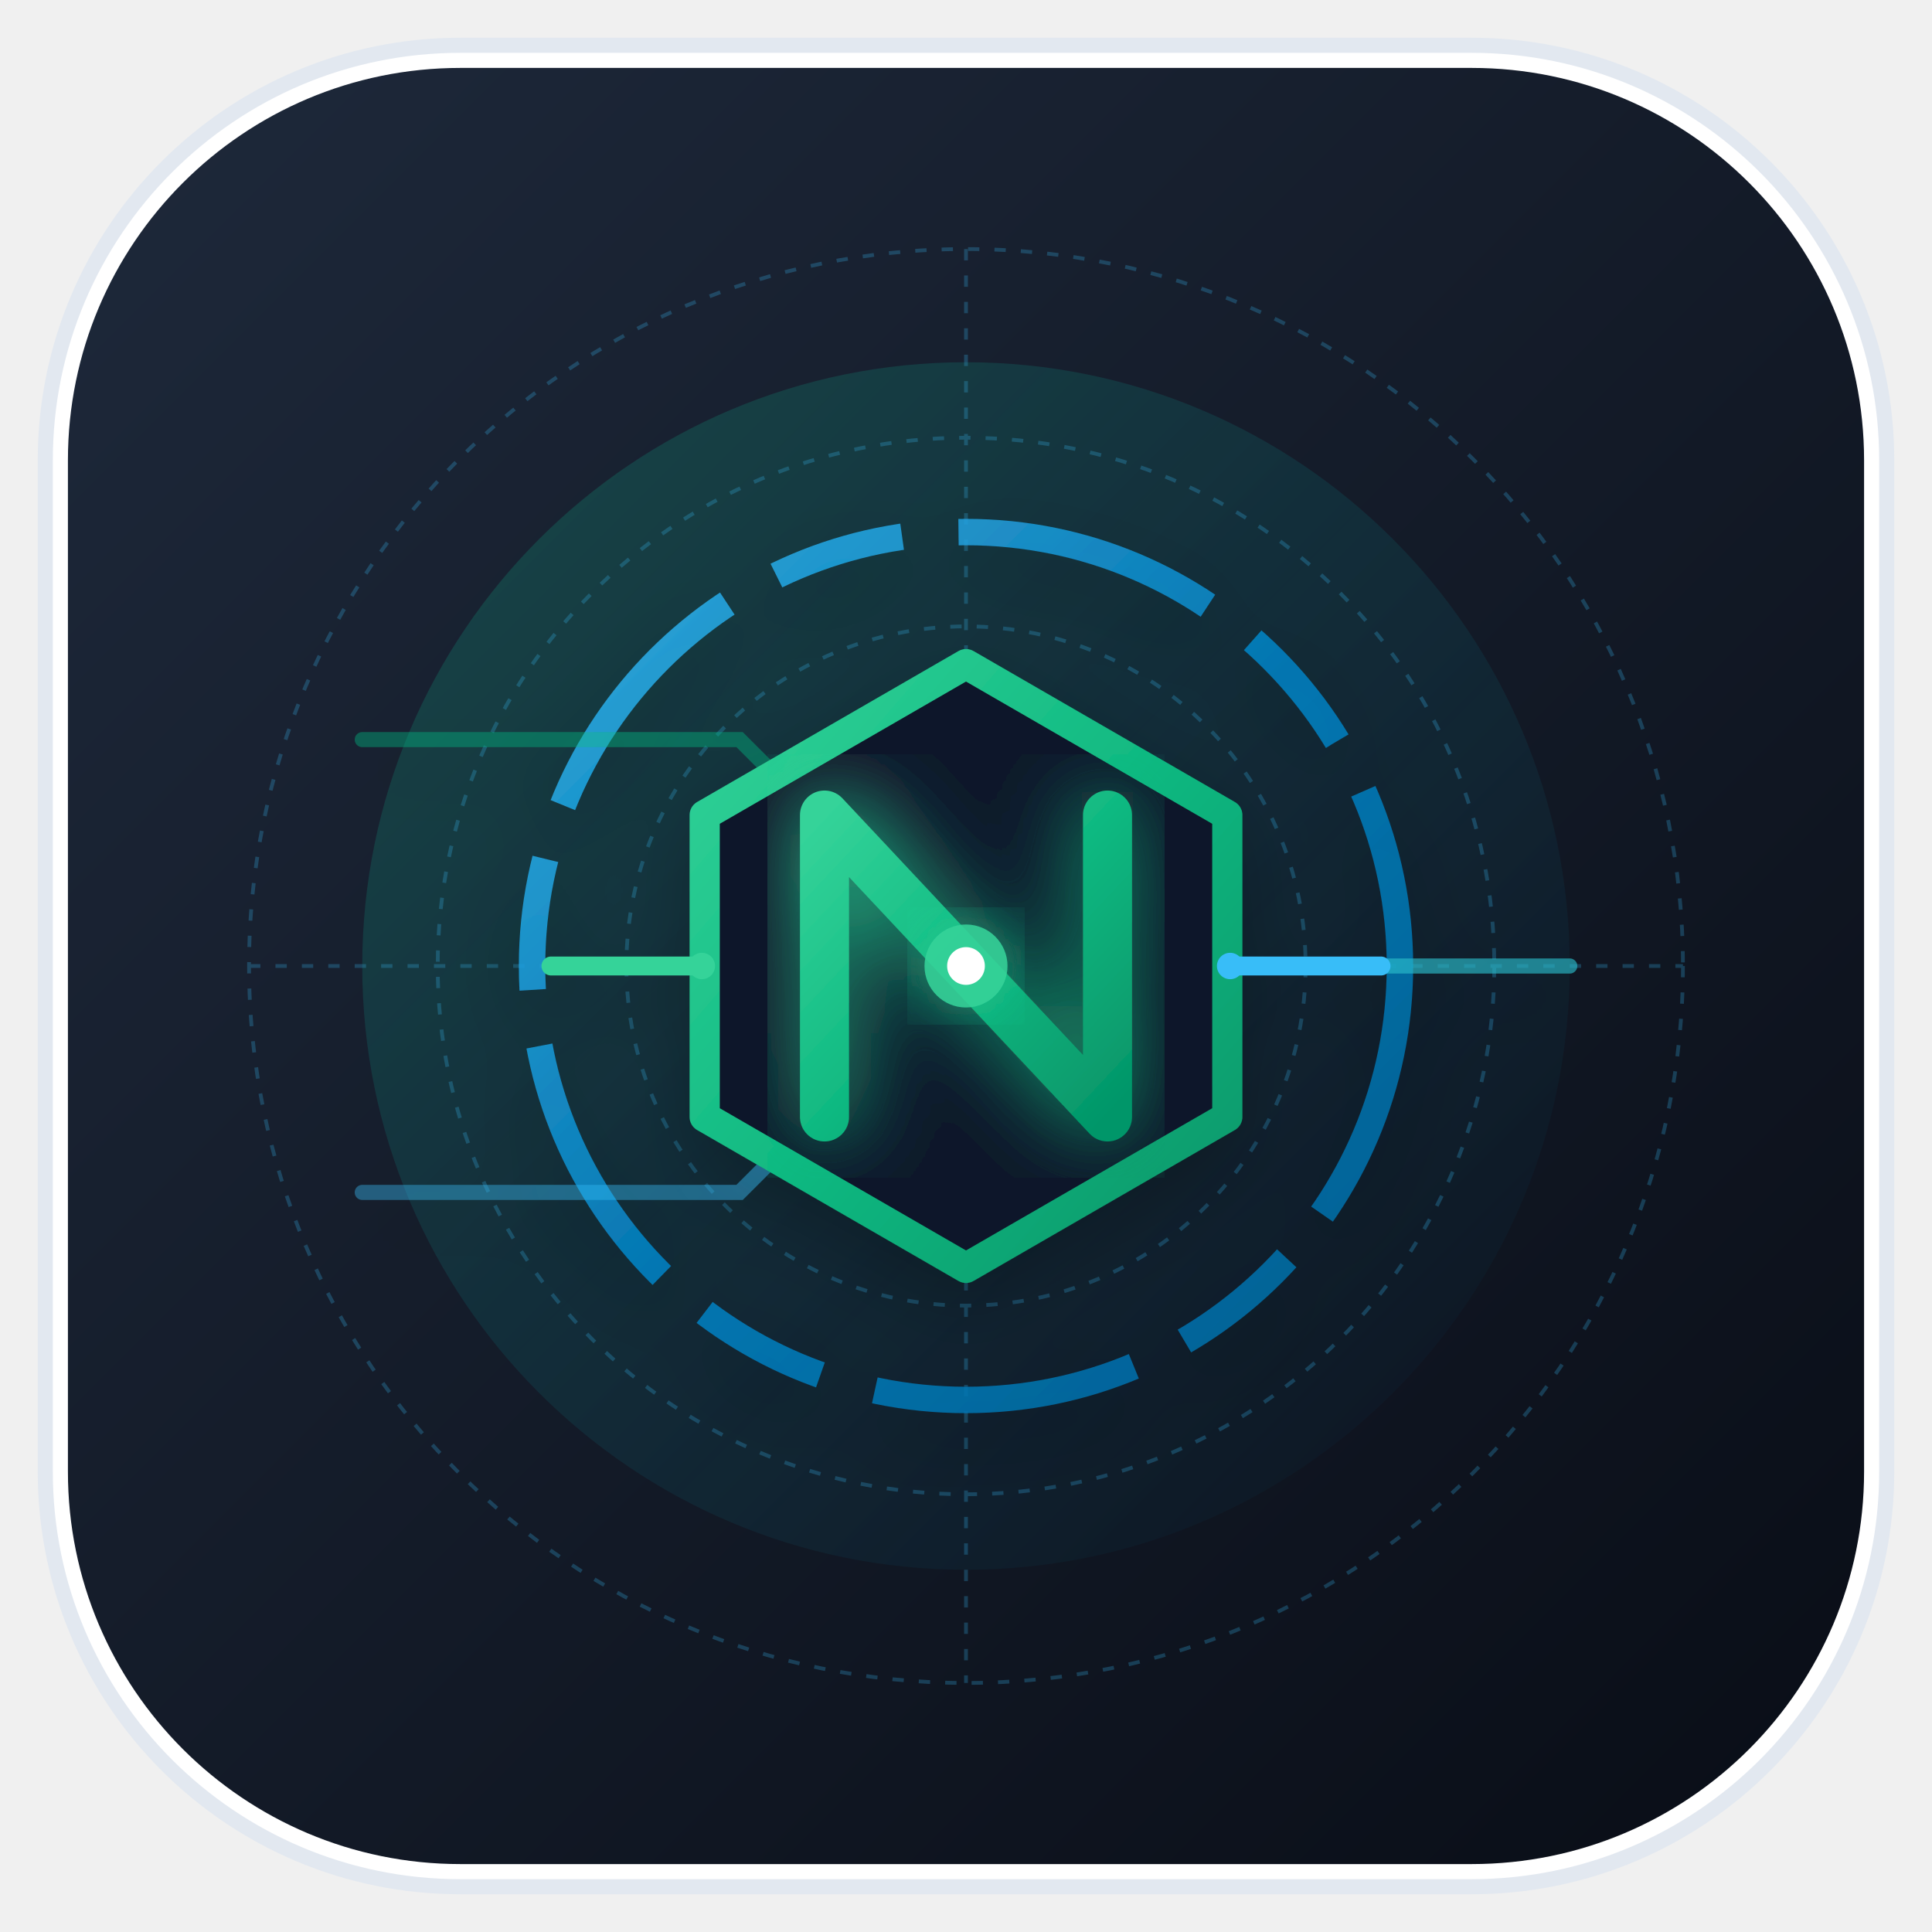
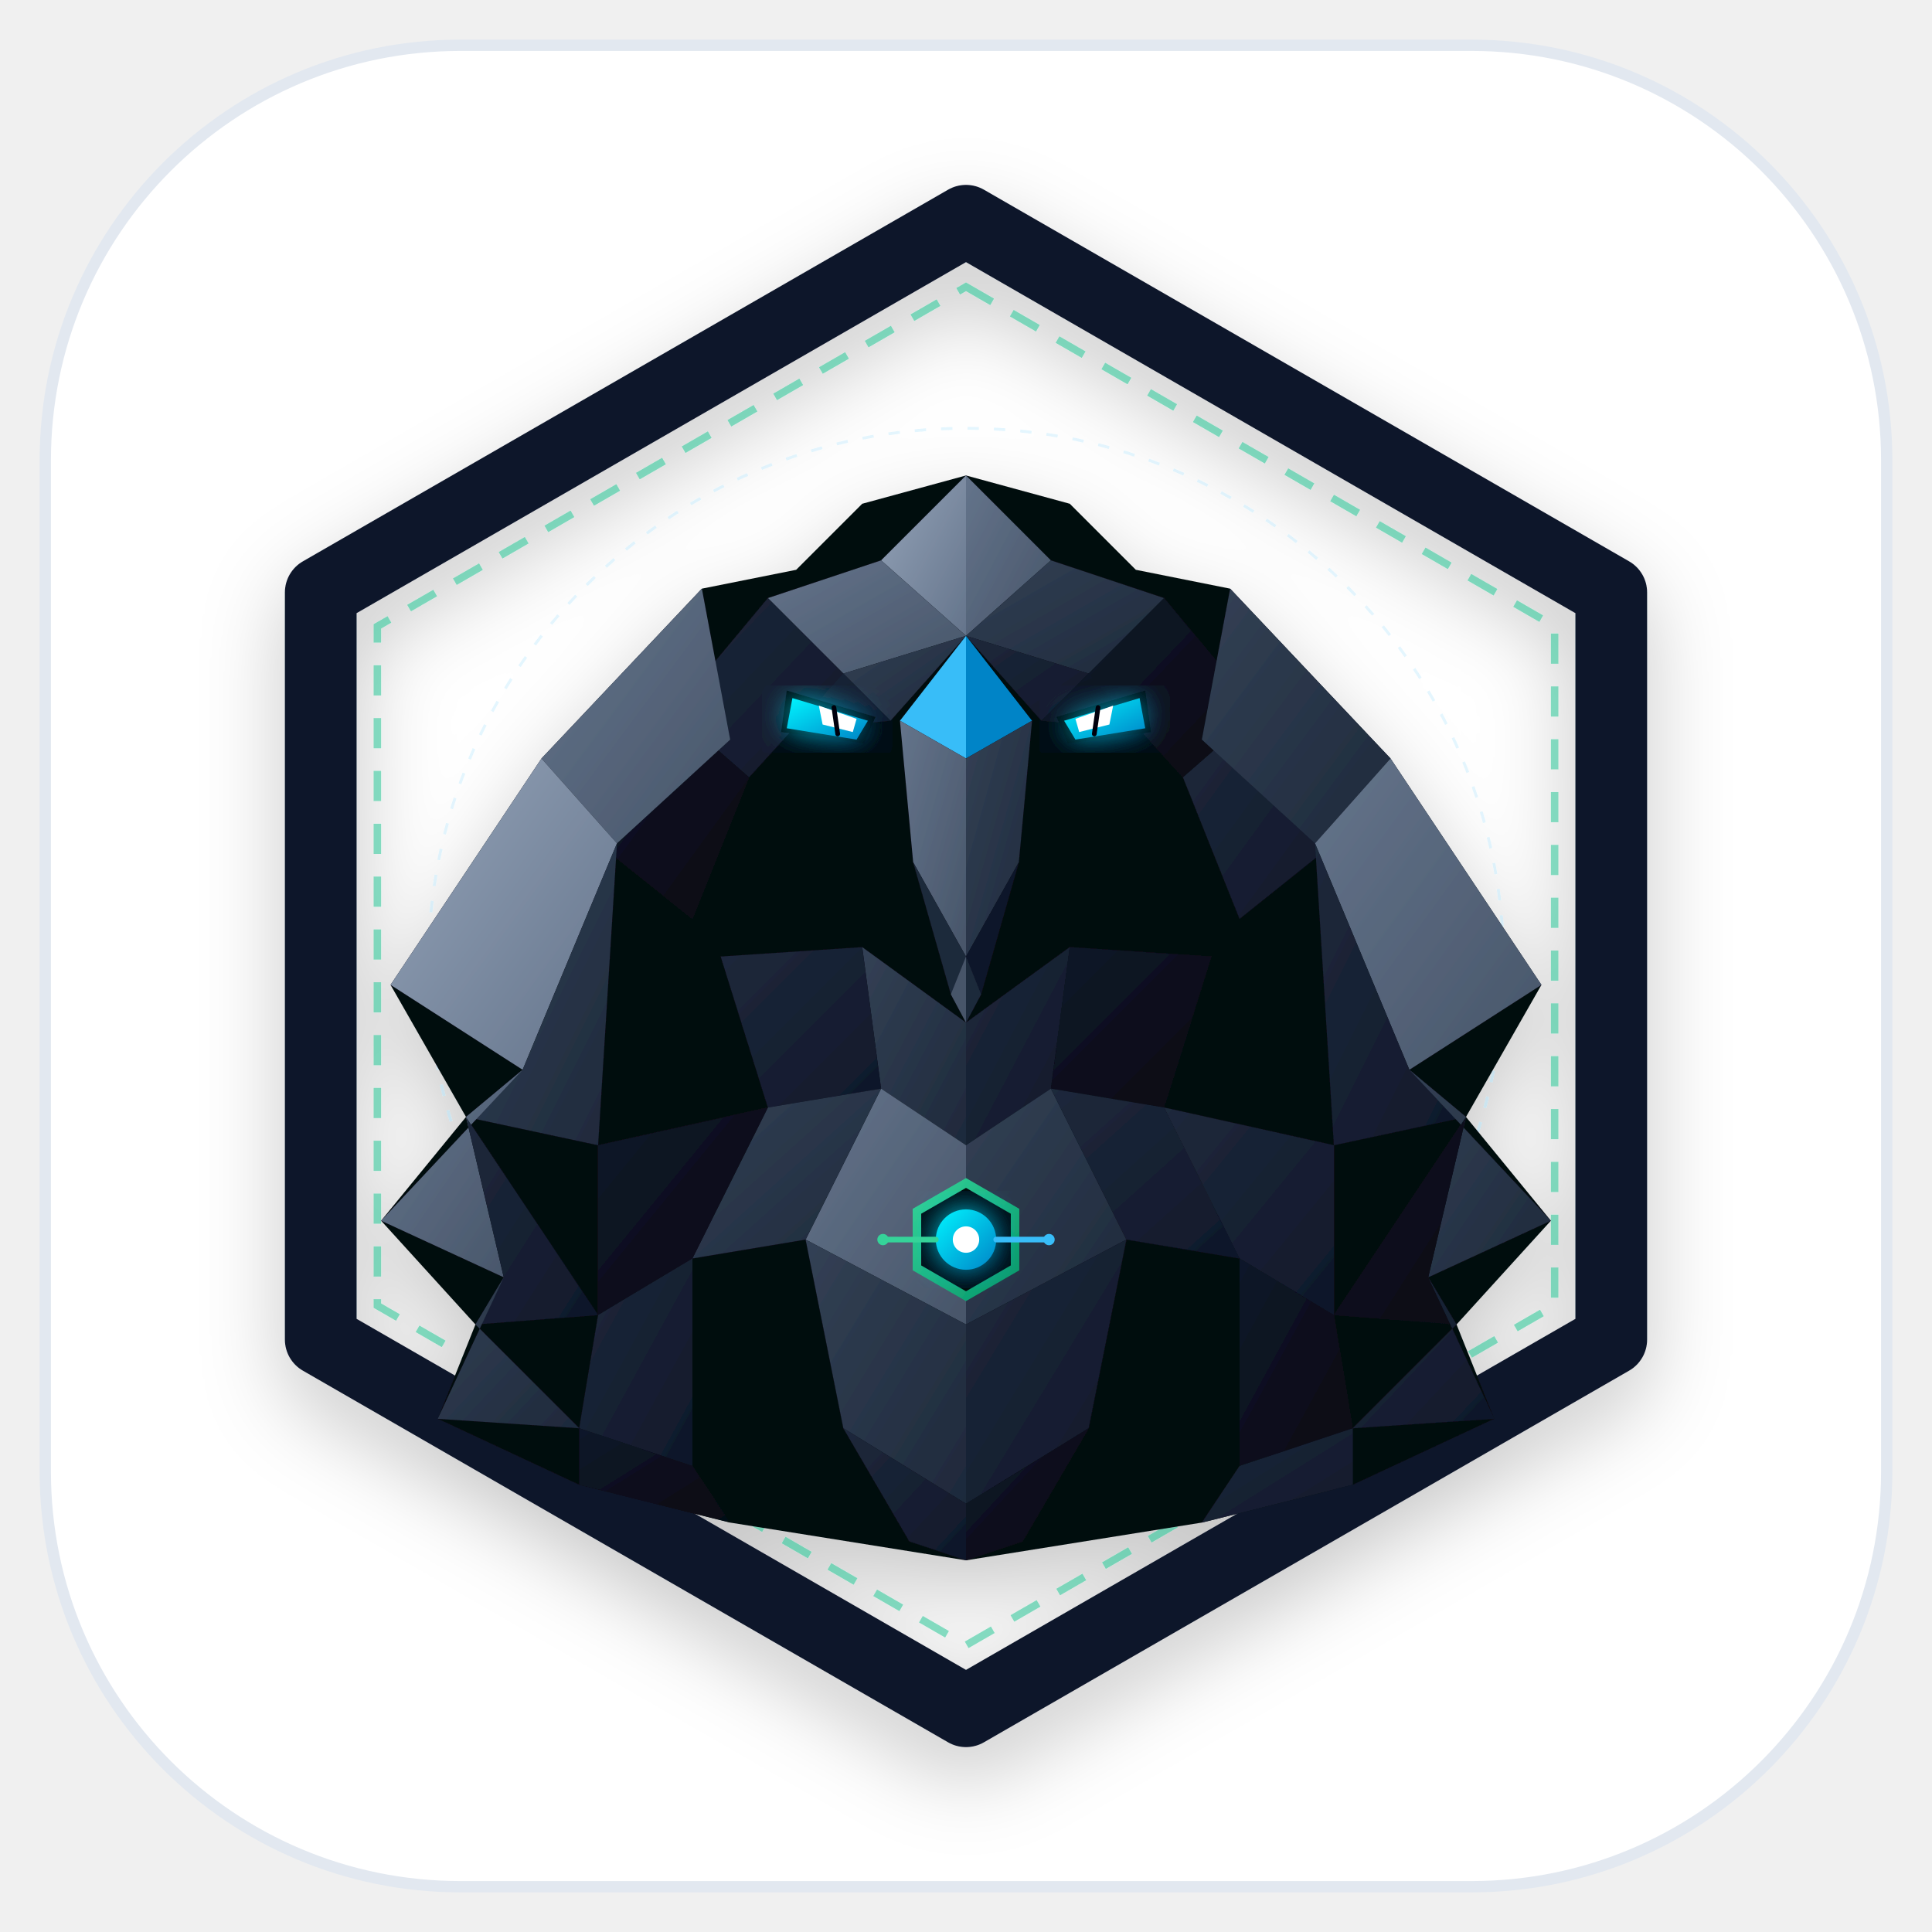
<svg xmlns="http://www.w3.org/2000/svg" viewBox="0 0 1024 1024" width="1024" height="1024">
  <defs>
    <clipPath id="squircle-clip">
      <rect x="24" y="24" width="976" height="976" rx="220" />
    </clipPath>
+     <linearGradient id="cyan-electric" x1="0%" y1="0%" x2="100%" y2="100%">
+       <stop offset="0%" stop-color="#00f5ff" />
+       <stop offset="100%" stop-color="#0284c7" />
+     </linearGradient>
    <linearGradient id="emerald-jet" x1="0%" y1="0%" x2="100%" y2="100%">
      <stop offset="0%" stop-color="#34d399" />
-       <stop offset="50%" stop-color="#10b981" />
      <stop offset="100%" stop-color="#059669" />
    </linearGradient>
-     <linearGradient id="cyan-lens" x1="0%" y1="0%" x2="100%" y2="100%">
-       <stop offset="0%" stop-color="#38bdf8" />
-       <stop offset="50%" stop-color="#0284c7" />
-       <stop offset="100%" stop-color="#0369a1" />
+     <linearGradient id="f-highlight" x1="0%" y1="0%" x2="100%" y2="100%">
+       <stop offset="0%" stop-color="#94a3b8" />
+       <stop offset="100%" stop-color="#64748b" />
    </linearGradient>
-     <linearGradient id="obsidian-grad" x1="0%" y1="0%" x2="100%" y2="100%">
+     <linearGradient id="f-light" x1="0%" y1="0%" x2="100%" y2="100%">
+       <stop offset="0%" stop-color="#64748b" />
+       <stop offset="100%" stop-color="#475569" />
+     </linearGradient>
+     <linearGradient id="f-mid" x1="0%" y1="0%" x2="100%" y2="100%">
+       <stop offset="0%" stop-color="#334155" />
+       <stop offset="100%" stop-color="#1e293b" />
+     </linearGradient>
+     <linearGradient id="f-dark" x1="0%" y1="0%" x2="100%" y2="100%">
      <stop offset="0%" stop-color="#1e293b" />
-       <stop offset="100%" stop-color="#090d16" />
+       <stop offset="100%" stop-color="#0f172a" />
    </linearGradient>
-     <linearGradient id="glow-grad" x1="0%" y1="0%" x2="100%" y2="100%">
-       <stop offset="0%" stop-color="#10b981" stop-opacity="0.25" />
-       <stop offset="100%" stop-color="#0284c7" stop-opacity="0.0" />
+     <linearGradient id="f-obsidian" x1="0%" y1="0%" x2="100%" y2="100%">
+       <stop offset="0%" stop-color="#0f172a" />
+       <stop offset="100%" stop-color="#060911" />
    </linearGradient>
-     <filter id="lens-glow" x="-20%" y="-20%" width="140%" height="140%">
-       <feGaussianBlur stdDeviation="24" result="blur" />
+     <filter id="falcon-shadow" x="-15%" y="-15%" width="130%" height="130%">
+       <feDropShadow dx="0" dy="16" stdDeviation="22" flood-color="#000000" flood-opacity="0.22" />
+     </filter>
+     <filter id="optic-glow" x="-30%" y="-30%" width="160%" height="160%">
+       <feGaussianBlur stdDeviation="8" result="blur" />
      <feComposite in="SourceGraphic" in2="blur" operator="over" />
    </filter>
-     <filter id="subtle-shadow" x="-10%" y="-10%" width="120%" height="120%">
-       <feDropShadow dx="0" dy="16" stdDeviation="20" flood-color="#000000" flood-opacity="0.22" />
-     </filter>
  </defs>
-   <rect x="24" y="24" width="976" height="976" rx="220" fill="#ffffff" stroke="#e2e8f0" stroke-width="8" />
+   <rect x="24" y="24" width="976" height="976" rx="220" fill="#ffffff" stroke="#e2e8f0" stroke-width="6" />
  <g clip-path="url(#squircle-clip)">
-     <rect x="36" y="36" width="952" height="952" rx="208" fill="url(#obsidian-grad)" />
-     <circle cx="512" cy="512" r="320" fill="url(#glow-grad)" />
-     <g opacity="0.25" stroke="#38bdf8" stroke-width="2" stroke-dasharray="6 8">
-       <circle cx="512" cy="512" r="380" fill="none" />
-       <circle cx="512" cy="512" r="280" fill="none" />
-       <circle cx="512" cy="512" r="180" fill="none" />
-       <line x1="132" y1="512" x2="892" y2="512" />
-       <line x1="512" y1="132" x2="512" y2="892" />
-     </g>
-     <g transform="translate(512, 512)" filter="url(#subtle-shadow)">
-       <circle cx="0" cy="0" r="230" fill="none" stroke="url(#cyan-lens)" stroke-width="14" stroke-dasharray="140 30 70 30" opacity="0.85" />
-       <path d="M -320 -120 L -120 -120 L 0 0 L 120 0 L 320 0" fill="none" stroke="#10b981" stroke-width="8" opacity="0.4" stroke-linecap="round" />
-       <path d="M -320 120 L -120 120 L 0 0 L 120 0 L 320 0" fill="none" stroke="#38bdf8" stroke-width="8" opacity="0.4" stroke-linecap="round" />
-       <polygon points="         0,-160         138.5,-80         138.5,80         0,160         -138.5,80         -138.5,-80       " fill="#0f172a" stroke="url(#emerald-jet)" stroke-width="16" stroke-linejoin="round" />
-       <path d="M -75 80 L -75 -80 L 75 80 L 75 -80" fill="none" stroke="url(#emerald-jet)" stroke-width="26" stroke-linecap="round" stroke-linejoin="round" filter="url(#lens-glow)" />
-       <line x1="-220" y1="0" x2="-140" y2="0" stroke="#34d399" stroke-width="10" stroke-linecap="round" />
-       <circle cx="-140" cy="0" r="7" fill="#34d399" />
-       <line x1="140" y1="0" x2="220" y2="0" stroke="#38bdf8" stroke-width="10" stroke-linecap="round" />
-       <circle cx="140" cy="0" r="7" fill="#38bdf8" />
-       <circle cx="0" cy="0" r="22" fill="#34d399" opacity="0.9" filter="url(#lens-glow)" />
-       <circle cx="0" cy="0" r="10" fill="#ffffff" />
+     <g transform="translate(512, 512)" filter="url(#falcon-shadow)">
+       <polygon points="         0,-395         342,-198         342,198         0,395         -342,198         -342,-198       " fill="none" stroke="#0f172a" stroke-width="38" stroke-linejoin="round" />
+       <polygon points="         0,-360         312,-180         312,180         0,360         -312,180         -312,-180       " fill="none" stroke="#10b981" stroke-width="4" opacity="0.45" stroke-dasharray="16, 12" />
+       <circle cx="0" cy="0" r="285" fill="none" stroke="#38bdf8" stroke-width="1.5" opacity="0.14" stroke-dasharray="6, 8" />
+       <circle cx="0" cy="0" r="195" fill="none" stroke="#10b981" stroke-width="1.5" opacity="0.16" stroke-dasharray="4, 6" />
+       <path d="         M 0 -260         L 55 -245 L 90 -210 L 140 -200 L 225 -110 L 305 10 L 265 80 L 310 135 L 260 190 L 280 240 L 205 275 L 125 295 L 0 315         L -125 295 L -205 275 L -280 240 L -260 190 L -310 135 L -265 80 L -305 10 L -225 -110 L -140 -200 L -90 -210 L -55 -245         Z       " fill="#060911" />
+       <polygon points="0,-260 -45,-215 0,-175" fill="url(#f-highlight)" />
+       <polygon points="0,-260 45,-215 0,-175" fill="url(#f-light)" />
+       <polygon points="-45,-215 -105,-195 -65,-155 0,-175" fill="url(#f-light)" />
+       <polygon points="45,-215 105,-195 65,-155 0,-175" fill="url(#f-mid)" />
+       <polygon points="0,-175 -65,-155 -40,-130" fill="url(#f-mid)" />
+       <polygon points="0,-175 65,-155 40,-130" fill="url(#f-dark)" />
+       <polygon points="-65,-155 -115,-150 -95,-125 -40,-130" fill="url(#f-dark)" />
+       <polygon points="65,-155 115,-150 95,-125 40,-130" fill="url(#f-obsidian)" />
+       <polygon points="-105,-195 -155,-135 -115,-100 -65,-155" fill="url(#f-dark)" />
+       <polygon points="105,-195 155,-135 115,-100 65,-155" fill="url(#f-obsidian)" />
+       <polygon points="-155,-135 -195,-65 -145,-25 -115,-100" fill="url(#f-obsidian)" />
+       <polygon points="155,-135 195,-65 145,-25 115,-100" fill="url(#f-dark)" />
+       <polygon points="-95,-146 -48,-132 -54,-118 -98,-124" fill="#030508" />
+       <polygon points="-92,-142 -52,-130 -58,-120 -95,-126" fill="url(#cyan-electric)" filter="url(#optic-glow)" />
+       <polygon points="-78,-138 -58,-131 -60,-124 -76,-128" fill="#ffffff" />
+       <line x1="-70" y1="-137" x2="-68" y2="-123" stroke="#030508" stroke-width="2.5" stroke-linecap="round" />
+       <polygon points="95,-146 48,-132 54,-118 98,-124" fill="#030508" />
+       <polygon points="92,-142 52,-130 58,-120 95,-126" fill="url(#cyan-electric)" filter="url(#optic-glow)" />
+       <polygon points="78,-138 58,-131 60,-124 76,-128" fill="#ffffff" />
+       <line x1="70" y1="-137" x2="68" y2="-123" stroke="#030508" stroke-width="2.5" stroke-linecap="round" />
+       <polygon points="0,-175 -35,-130 0,-110" fill="#38bdf8" />
+       <polygon points="0,-175 35,-130 0,-110" fill="#0284c7" />
+       <polygon points="0,-110 -35,-130 -28,-55 0,-5" fill="url(#f-light)" />
+       <polygon points="0,-110 35,-130 28,-55 0,-5" fill="url(#f-mid)" />
+       <polygon points="0,-5 -28,-55 -8,15 0,30" fill="#1e293b" />
+       <polygon points="0,-5 28,-55 8,15 0,30" fill="#0f172a" />
+       <polygon points="0,-5 -8,15 0,30" fill="#475569" />
+       <polygon points="0,-5 8,15 0,30" fill="#1e293b" />
+       <polygon points="0,30 -55,-10 -45,65 0,95" fill="url(#f-mid)" />
+       <polygon points="0,30 55,-10 45,65 0,95" fill="url(#f-dark)" />
+       <polygon points="-55,-10 -130,-5 -105,75 -45,65" fill="url(#f-dark)" />
+       <polygon points="55,-10 130,-5 105,75 45,65" fill="url(#f-obsidian)" />
+       <polygon points="0,95 -45,65 -85,145 0,190" fill="url(#f-light)" />
+       <polygon points="0,95 45,65 85,145 0,190" fill="url(#f-mid)" />
+       <polygon points="-45,65 -105,75 -145,155 -85,145" fill="url(#f-mid)" />
+       <polygon points="45,65 105,75 145,155 85,145" fill="url(#f-dark)" />
+       <polygon points="0,190 -85,145 -65,245 0,285" fill="url(#f-mid)" />
+       <polygon points="0,190 85,145 65,245 0,285" fill="url(#f-dark)" />
+       <polygon points="0,285 -65,245 -30,305 0,315" fill="url(#f-dark)" />
+       <polygon points="0,285 65,245 30,305 0,315" fill="url(#f-obsidian)" />
+       <polygon points="-140,-200 -225,-110 -185,-65 -125,-120" fill="url(#f-light)" />
+       <polygon points="-225,-110 -305,10 -235,55 -185,-65" fill="url(#f-highlight)" />
+       <polygon points="-185,-65 -235,55 -265,80 -195,95" fill="url(#f-mid)" />
+       <polygon points="-235,55 -310,135 -245,165 -265,80" fill="url(#f-light)" />
+       <polygon points="-265,80 -245,165 -260,190 -195,185" fill="url(#f-dark)" />
+       <polygon points="-245,165 -280,240 -205,245 -260,190" fill="url(#f-mid)" />
+       <polygon points="-195,95 -195,185 -145,155 -105,75" fill="url(#f-obsidian)" />
+       <polygon points="-195,185 -205,245 -145,265 -145,155" fill="url(#f-dark)" />
+       <polygon points="-205,245 -205,275 -125,295 -145,265" fill="url(#f-obsidian)" />
+       <polygon points="140,-200 225,-110 185,-65 125,-120" fill="url(#f-mid)" />
+       <polygon points="225,-110 305,10 235,55 185,-65" fill="url(#f-light)" />
+       <polygon points="185,-65 235,55 265,80 195,95" fill="url(#f-dark)" />
+       <polygon points="235,55 310,135 245,165 265,80" fill="url(#f-mid)" />
+       <polygon points="265,80 245,165 260,190 195,185" fill="url(#f-obsidian)" />
+       <polygon points="245,165 280,240 205,245 260,190" fill="url(#f-dark)" />
+       <polygon points="195,95 195,185 145,155 105,75" fill="url(#f-dark)" />
+       <polygon points="195,185 205,245 145,265 145,155" fill="url(#f-obsidian)" />
+       <polygon points="205,245 205,275 125,295 145,265" fill="url(#f-dark)" />
+       <polygon points="         0,115         26,130         26,160         0,175         -26,160         -26,130       " fill="#060911" stroke="url(#emerald-jet)" stroke-width="4.5" />
+       <circle cx="0" cy="145" r="16" fill="url(#cyan-electric)" filter="url(#optic-glow)" />
+       <circle cx="0" cy="145" r="7" fill="#ffffff" />
+       <line x1="-16" y1="145" x2="-44" y2="145" stroke="#34d399" stroke-width="3" stroke-linecap="round" />
+       <line x1="16" y1="145" x2="44" y2="145" stroke="#38bdf8" stroke-width="3" stroke-linecap="round" />
+       <circle cx="-44" cy="145" r="3" fill="#34d399" />
+       <circle cx="44" cy="145" r="3" fill="#38bdf8" />
    </g>
  </g>
</svg>
